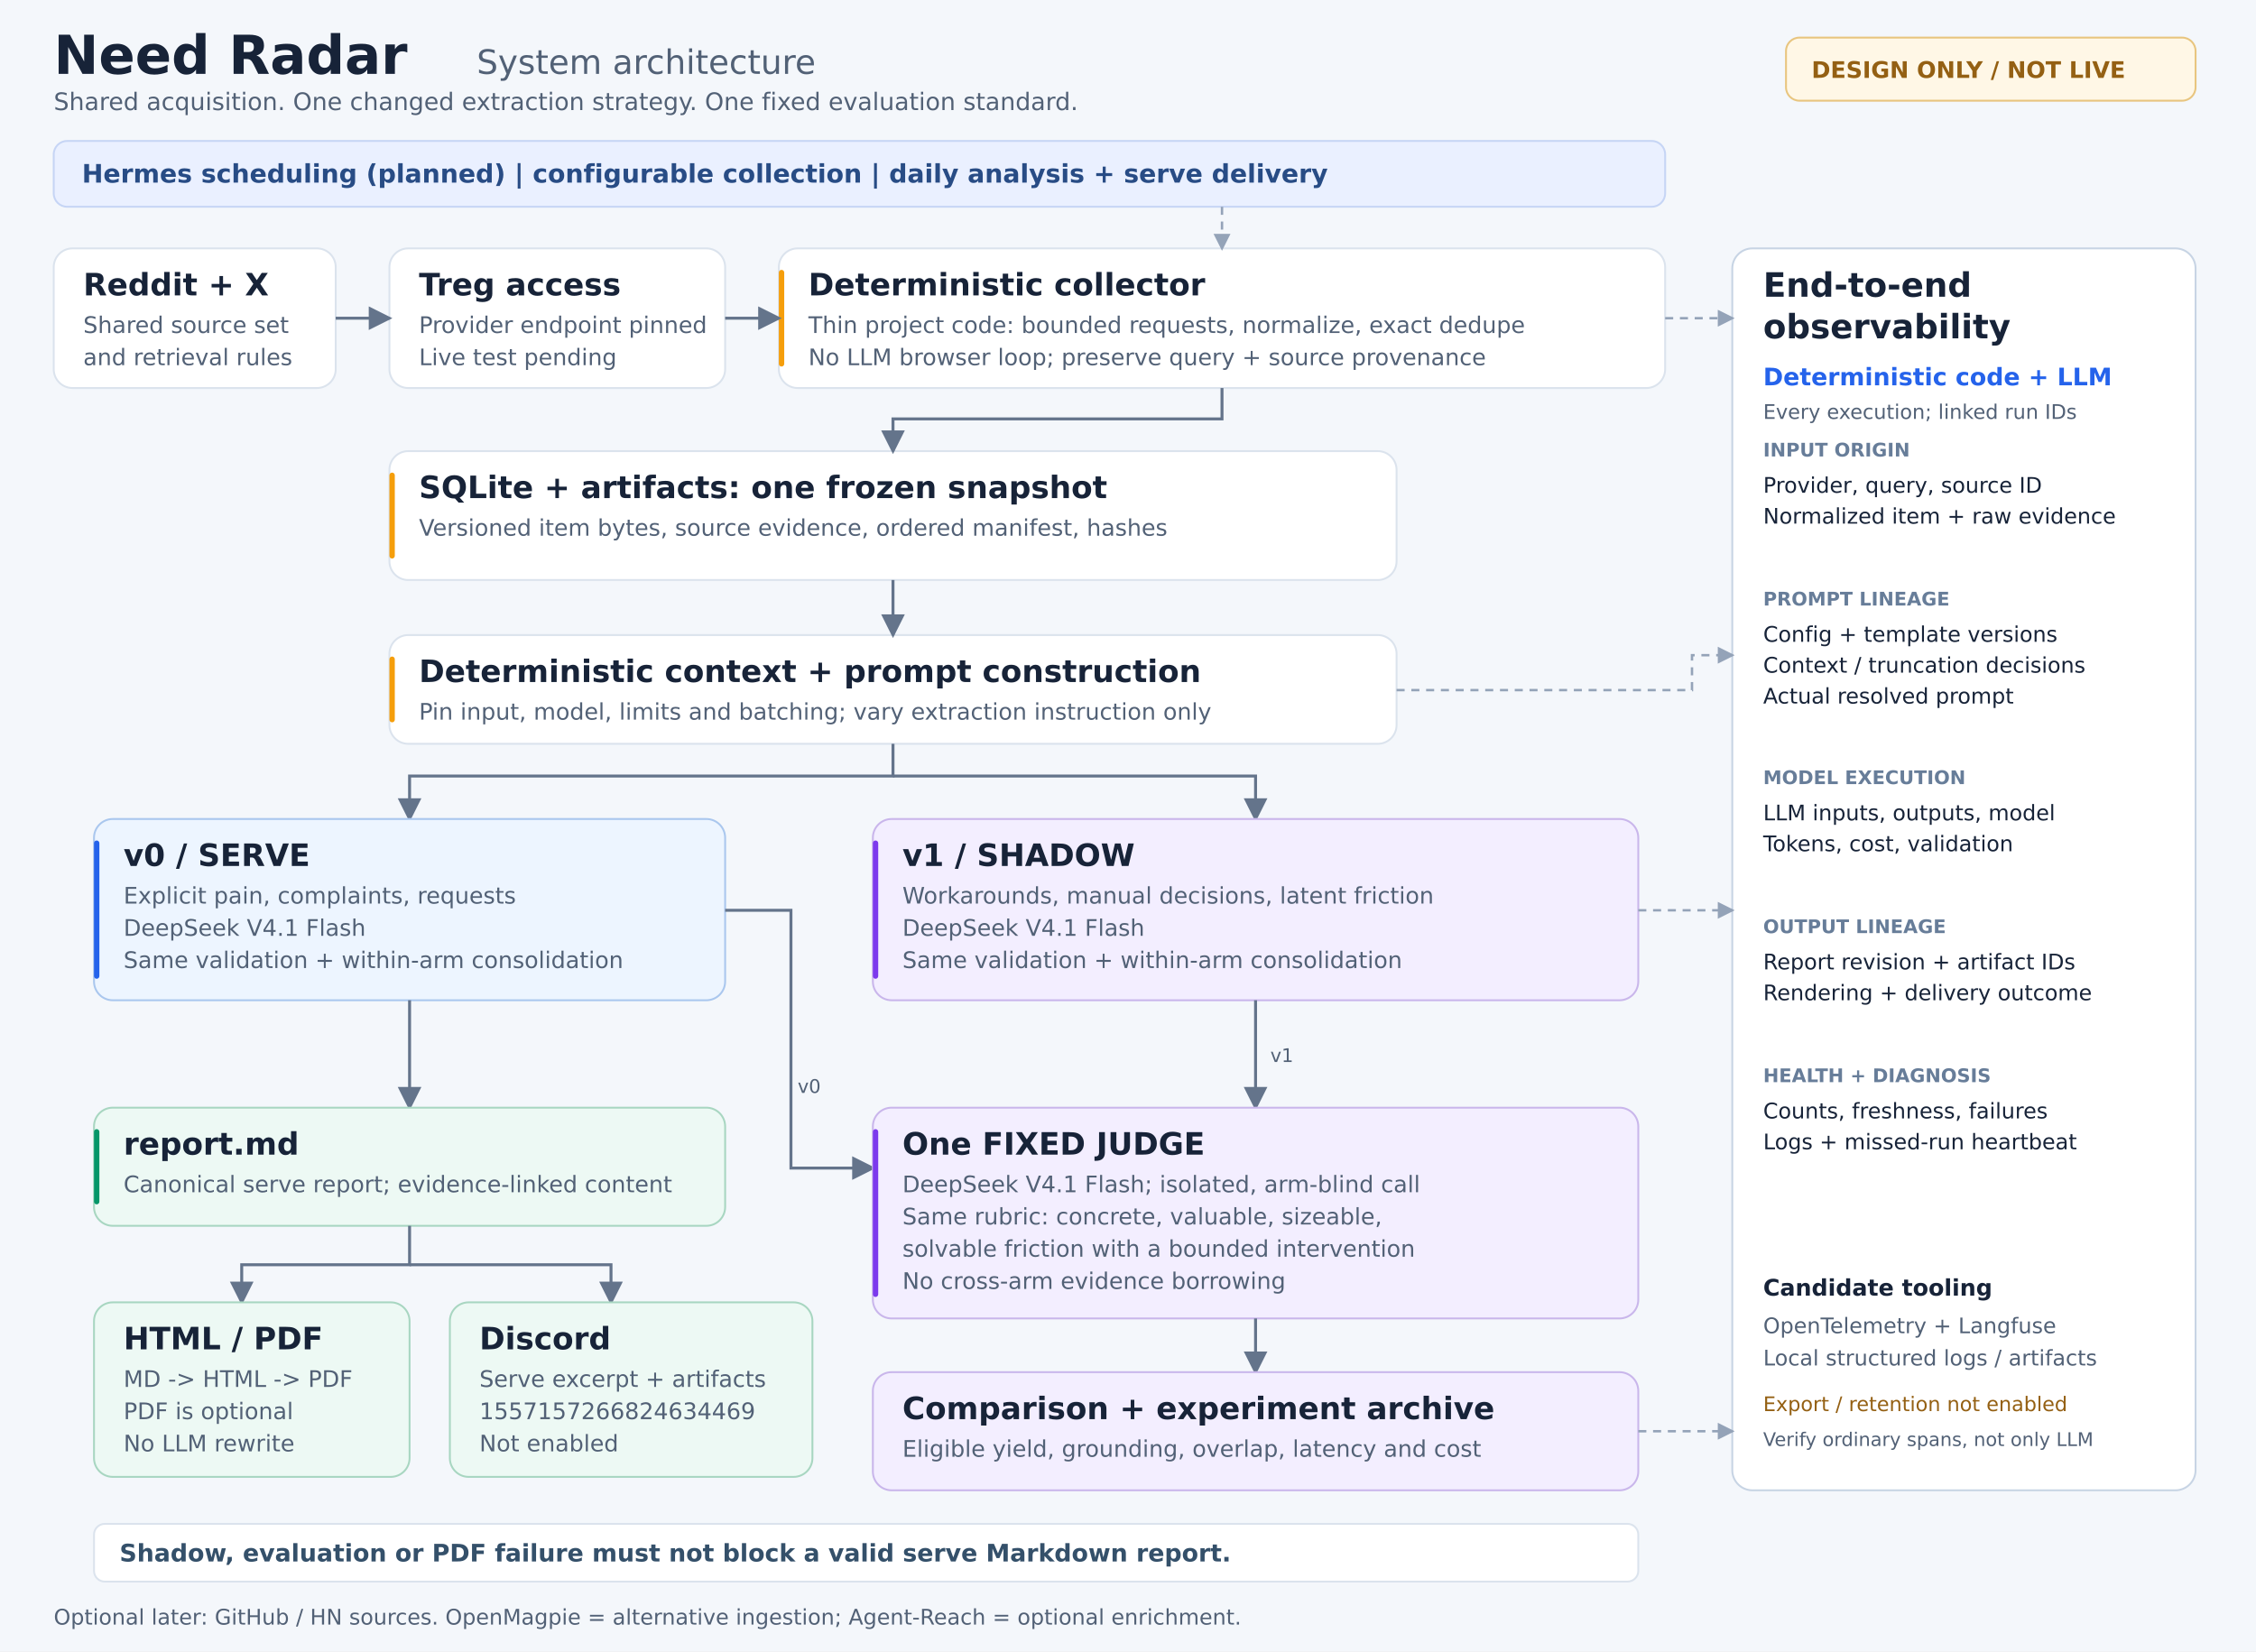
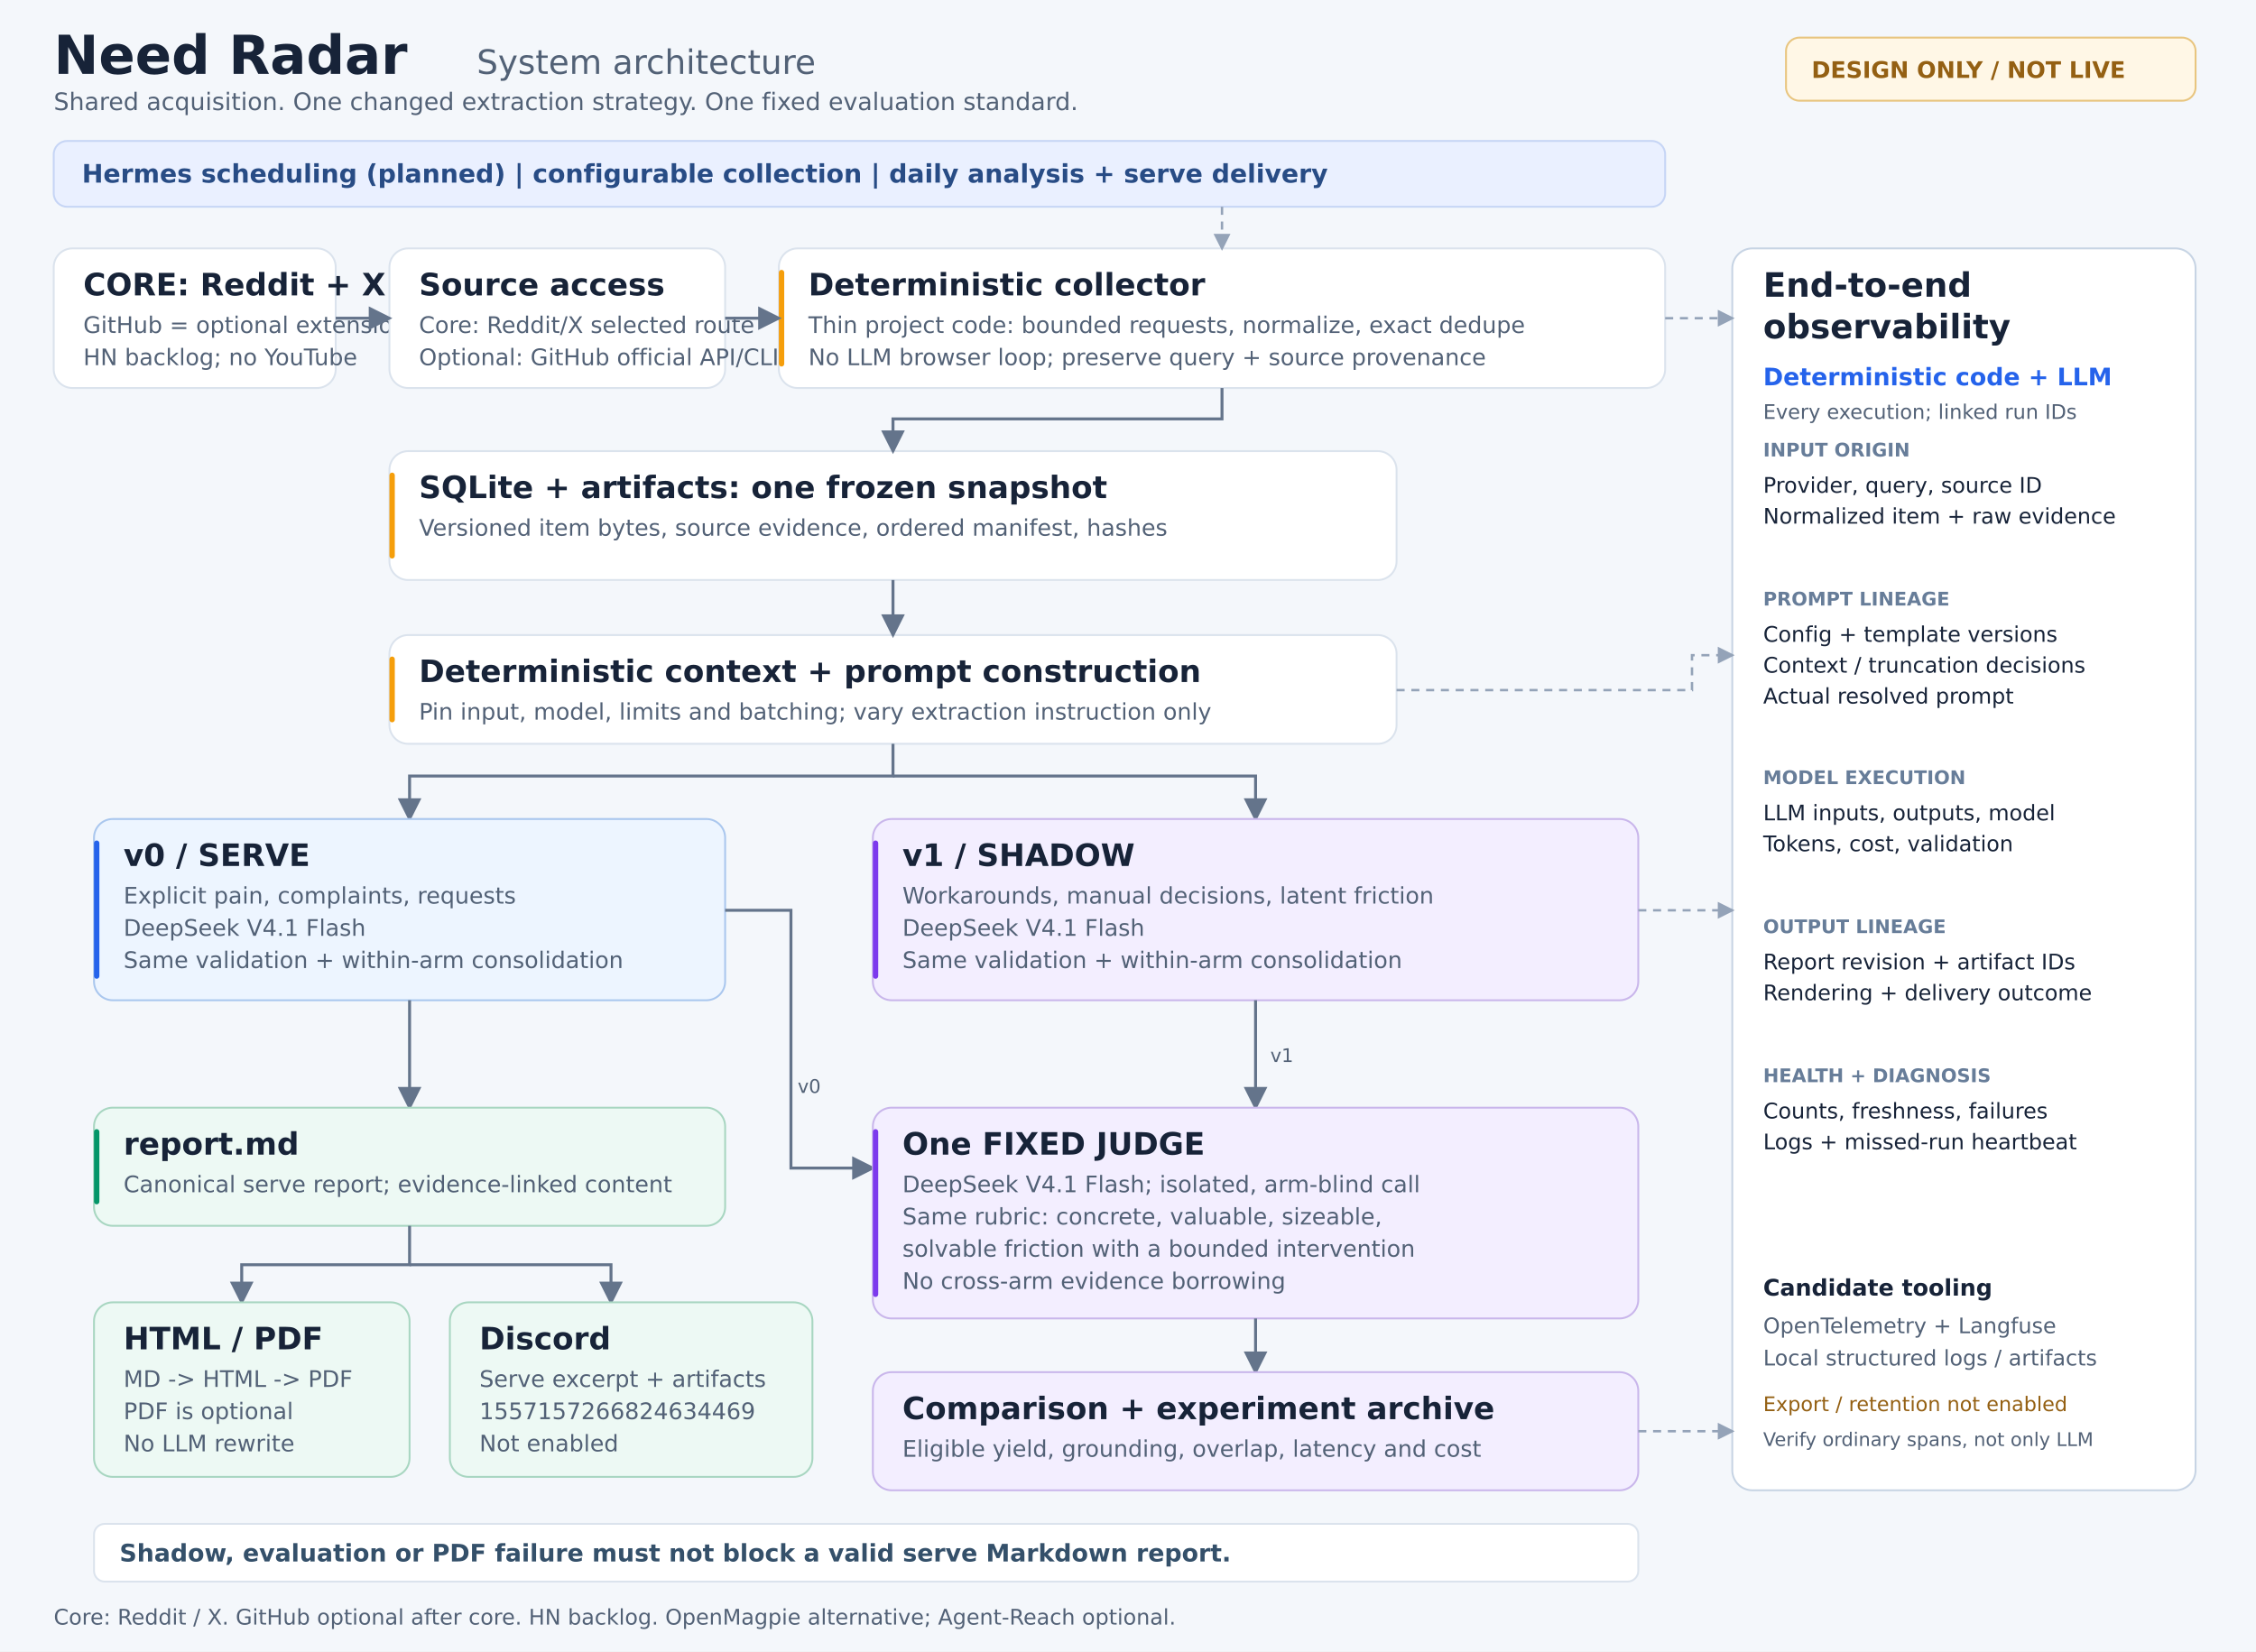
<svg xmlns="http://www.w3.org/2000/svg" width="1680" height="1230" viewBox="0 0 1680 1230" role="img" aria-labelledby="title desc">
  <defs>
    <marker id="arrow" markerWidth="8" markerHeight="8" refX="7" refY="4" orient="auto">
      <path d="M0,0 L8,4 L0,8" fill="#64748b" />
    </marker>
    <marker id="dotarrow" markerWidth="7" markerHeight="7" refX="6" refY="3.5" orient="auto">
      <path d="M0,0 L7,3.5 L0,7" fill="#94a3b8" />
    </marker>
  </defs>
  <style>text{font-family:DejaVu Sans,Arial,sans-serif;fill:#172338}.muted{fill:#526176}.small{font-size:15px}.body{font-size:18px}.label{font-size:23px;font-weight:700}.mono{font-family:DejaVu Sans Mono,monospace}.flow{fill:none;stroke:#64748b;stroke-width:2.2;marker-end:url(#arrow)}.telemetry{fill:none;stroke:#94a3b8;stroke-width:1.8;stroke-dasharray:6 5;marker-end:url(#dotarrow)}</style>
  <rect width="1680" height="1230" fill="#f4f7fb" />
  <text x="40" y="55" font-size="40" font-weight="700">Need Radar</text>
  <text x="355" y="55" font-size="25" class="muted">System architecture</text>
  <text x="40" y="82" font-size="18" class="muted">Shared acquisition. One changed extraction strategy. One fixed evaluation standard.</text>
  <rect x="1330" y="28" width="305" height="47" rx="10" fill="#fff7e6" stroke="#e8c57f" stroke-width="1.4" />
  <text x="1349" y="58" font-size="17" style="fill:#946013" font-weight="700">DESIGN ONLY  /  NOT LIVE</text>
  <rect x="40" y="105" width="1200" height="49" rx="10" fill="#eaf0ff" stroke="#c6d5f5" stroke-width="1.4" />
  <text x="61" y="136" font-size="19" style="fill:#284c85" font-weight="600">Hermes scheduling (planned)  |  configurable collection  |  daily analysis + serve delivery</text>
  <rect x="40" y="185" width="210" height="104" rx="14" fill="#fff" stroke="#dbe3ed" stroke-width="1.4" />
-   <text x="62" y="220" font-size="23" font-weight="700">Reddit + X</text>
-   <text x="62" y="248" font-size="17" class="muted">Shared source set</text>
-   <text x="62" y="272" font-size="17" class="muted">and retrieval rules</text>
+   <text x="62" y="220" font-size="23" font-weight="700">CORE: Reddit + X</text>
+   <text x="62" y="248" font-size="17" class="muted">GitHub = optional extension</text>
+   <text x="62" y="272" font-size="17" class="muted">HN backlog; no YouTube</text>
  <rect x="290" y="185" width="250" height="104" rx="14" fill="#fff" stroke="#dbe3ed" stroke-width="1.4" />
-   <text x="312" y="220" font-size="23" font-weight="700">Treg access</text>
-   <text x="312" y="248" font-size="17" class="muted">Provider endpoint pinned</text>
-   <text x="312" y="272" font-size="17" class="muted">Live test pending</text>
+   <text x="312" y="220" font-size="23" font-weight="700">Source access</text>
+   <text x="312" y="248" font-size="17" class="muted">Core: Reddit/X selected route</text>
+   <text x="312" y="272" font-size="17" class="muted">Optional: GitHub official API/CLI</text>
  <rect x="580" y="185" width="660" height="104" rx="14" fill="#fff" stroke="#dbe3ed" stroke-width="1.4" />
  <rect x="580" y="201" width="4" height="72" rx="2" fill="#f59e0b" />
  <text x="602" y="220" font-size="23" font-weight="700">Deterministic collector</text>
  <text x="602" y="248" font-size="17" class="muted">Thin project code: bounded requests, normalize, exact dedupe</text>
  <text x="602" y="272" font-size="17" class="muted">No LLM browser loop; preserve query + source provenance</text>
  <path d="M250 237 H290" class="flow" />
  <path d="M540 237 H580" class="flow" />
  <path d="M910 154 V185" class="telemetry" />
  <rect x="290" y="336" width="750" height="96" rx="14" fill="#fff" stroke="#dbe3ed" stroke-width="1.4" />
  <rect x="290" y="352" width="4" height="64" rx="2" fill="#f59e0b" />
  <text x="312" y="371" font-size="23" font-weight="700">SQLite + artifacts: one frozen snapshot</text>
  <text x="312" y="399" font-size="17" class="muted">Versioned item bytes, source evidence, ordered manifest, hashes</text>
  <path d="M910 289 V312 H665 V336" class="flow" />
  <rect x="290" y="473" width="750" height="81" rx="14" fill="#fff" stroke="#dbe3ed" stroke-width="1.4" />
  <rect x="290" y="489" width="4" height="49" rx="2" fill="#f59e0b" />
  <text x="312" y="508" font-size="23" font-weight="700">Deterministic context + prompt construction</text>
  <text x="312" y="536" font-size="17" class="muted">Pin input, model, limits and batching; vary extraction instruction only</text>
  <path d="M665 432 V473" class="flow" />
  <path d="M665 554 V578 H305 V610" class="flow" />
  <path d="M665 578 H935 V610" class="flow" />
  <rect x="70" y="610" width="470" height="135" rx="14" fill="#edf5ff" stroke="#aac7ee" stroke-width="1.4" />
  <rect x="70" y="626" width="4" height="103" rx="2" fill="#2563eb" />
  <text x="92" y="645" font-size="23" font-weight="700">v0 / SERVE</text>
  <text x="92" y="673" font-size="17" class="muted">Explicit pain, complaints, requests</text>
  <text x="92" y="697" font-size="17" class="muted">DeepSeek V4.1 Flash</text>
  <text x="92" y="721" font-size="17" class="muted">Same validation + within-arm consolidation</text>
  <rect x="650" y="610" width="570" height="135" rx="14" fill="#f3eeff" stroke="#c9b6eb" stroke-width="1.4" />
  <rect x="650" y="626" width="4" height="103" rx="2" fill="#7c3aed" />
  <text x="672" y="645" font-size="23" font-weight="700">v1 / SHADOW</text>
  <text x="672" y="673" font-size="17" class="muted">Workarounds, manual decisions, latent friction</text>
  <text x="672" y="697" font-size="17" class="muted">DeepSeek V4.1 Flash</text>
  <text x="672" y="721" font-size="17" class="muted">Same validation + within-arm consolidation</text>
  <path d="M305 745 V825" class="flow" />
  <rect x="70" y="825" width="470" height="88" rx="14" fill="#edf9f4" stroke="#a8d6c1" stroke-width="1.4" />
  <rect x="70" y="841" width="4" height="56" rx="2" fill="#059669" />
  <text x="92" y="860" font-size="23" font-weight="700">report.md</text>
  <text x="92" y="888" font-size="17" class="muted">Canonical serve report; evidence-linked content</text>
  <path d="M540 678 H589 V870 H650" class="flow" />
  <text x="594" y="814" font-size="14" class="muted">v0</text>
  <path d="M935 745 V825" class="flow" />
  <text x="946" y="791" font-size="14" class="muted">v1</text>
  <rect x="650" y="825" width="570" height="157" rx="14" fill="#f3eeff" stroke="#c9b6eb" stroke-width="1.4" />
  <rect x="650" y="841" width="4" height="125" rx="2" fill="#7c3aed" />
  <text x="672" y="860" font-size="23" font-weight="700">One FIXED JUDGE</text>
  <text x="672" y="888" font-size="17" class="muted">DeepSeek V4.1 Flash; isolated, arm-blind call</text>
  <text x="672" y="912" font-size="17" class="muted">Same rubric: concrete, valuable, sizeable,</text>
  <text x="672" y="936" font-size="17" class="muted">solvable friction with a bounded intervention</text>
  <text x="672" y="960" font-size="17" class="muted">No cross-arm evidence borrowing</text>
  <path d="M935 982 V1022" class="flow" />
  <rect x="650" y="1022" width="570" height="88" rx="14" fill="#f3eeff" stroke="#c9b6eb" stroke-width="1.4" />
  <text x="672" y="1057" font-size="23" font-weight="700">Comparison + experiment archive</text>
  <text x="672" y="1085" font-size="17" class="muted">Eligible yield, grounding, overlap, latency and cost</text>
  <path d="M305 913 V942 H180 V970" class="flow" />
  <path d="M305 942 H455 V970" class="flow" />
  <rect x="70" y="970" width="235" height="130" rx="14" fill="#edf9f4" stroke="#a8d6c1" stroke-width="1.4" />
  <text x="92" y="1005" font-size="23" font-weight="700">HTML / PDF</text>
  <text x="92" y="1033" font-size="17" class="muted">MD -&gt; HTML -&gt; PDF</text>
  <text x="92" y="1057" font-size="17" class="muted">PDF is optional</text>
  <text x="92" y="1081" font-size="17" class="muted">No LLM rewrite</text>
  <rect x="335" y="970" width="270" height="130" rx="14" fill="#edf9f4" stroke="#a8d6c1" stroke-width="1.4" />
  <text x="357" y="1005" font-size="23" font-weight="700">Discord</text>
  <text x="357" y="1033" font-size="17" class="muted">Serve excerpt + artifacts</text>
  <text x="357" y="1057" font-size="17" class="muted">1557157266824634469</text>
  <text x="357" y="1081" font-size="17" class="muted">Not enabled</text>
  <rect x="70" y="1135" width="1150" height="43" rx="8" fill="#fff" stroke="#dbe3ed" stroke-width="1.4" />
  <text x="89" y="1163" font-size="18" style="fill:#34506a" font-weight="600">Shadow, evaluation or PDF failure must not block a valid serve Markdown report.</text>
  <rect x="1290" y="185" width="345" height="925" rx="15" fill="#fff" stroke="#c7d4e4" stroke-width="1.4" />
  <text x="1313" y="221" font-size="25" font-weight="700">End-to-end</text>
  <text x="1313" y="252" font-size="25" font-weight="700">observability</text>
  <text x="1313" y="287" font-size="18" style="fill:#2563eb" font-weight="600">Deterministic code + LLM</text>
  <text x="1313" y="312" font-size="15" class="muted">Every execution; linked run IDs</text>
  <text x="1313" y="340" font-size="14" style="fill:#677d99" font-weight="700">INPUT ORIGIN</text>
  <text x="1313" y="367" font-size="16">Provider, query, source ID</text>
  <text x="1313" y="390" font-size="16">Normalized item + raw evidence</text>
  <text x="1313" y="451" font-size="14" style="fill:#677d99" font-weight="700">PROMPT LINEAGE</text>
  <text x="1313" y="478" font-size="16">Config + template versions</text>
  <text x="1313" y="501" font-size="16">Context / truncation decisions</text>
  <text x="1313" y="524" font-size="16">Actual resolved prompt</text>
  <text x="1313" y="584" font-size="14" style="fill:#677d99" font-weight="700">MODEL EXECUTION</text>
  <text x="1313" y="611" font-size="16">LLM inputs, outputs, model</text>
  <text x="1313" y="634" font-size="16">Tokens, cost, validation</text>
  <text x="1313" y="695" font-size="14" style="fill:#677d99" font-weight="700">OUTPUT LINEAGE</text>
  <text x="1313" y="722" font-size="16">Report revision + artifact IDs</text>
  <text x="1313" y="745" font-size="16">Rendering + delivery outcome</text>
  <text x="1313" y="806" font-size="14" style="fill:#677d99" font-weight="700">HEALTH + DIAGNOSIS</text>
  <text x="1313" y="833" font-size="16">Counts, freshness, failures</text>
  <text x="1313" y="856" font-size="16">Logs + missed-run heartbeat</text>
  <text x="1313" y="965" font-size="17" font-weight="700">Candidate tooling</text>
  <text x="1313" y="993" font-size="16" class="muted">OpenTelemetry + Langfuse</text>
  <text x="1313" y="1017" font-size="16" class="muted">Local structured logs / artifacts</text>
  <text x="1313" y="1051" font-size="15" style="fill:#946013">Export / retention not enabled</text>
  <text x="1313" y="1077" font-size="14" class="muted">Verify ordinary spans, not only LLM</text>
  <path d="M1240 237 H1290" class="telemetry" />
  <path d="M1040 514 H1260 V488 H1290" class="telemetry" />
  <path d="M1220 678 H1290" class="telemetry" />
  <path d="M1220 1066 H1290" class="telemetry" />
-   <text x="40" y="1210" font-size="16" class="muted">Optional later: GitHub / HN sources. OpenMagpie = alternative ingestion; Agent-Reach = optional enrichment.</text>
+   <text x="40" y="1210" font-size="16" class="muted">Core: Reddit / X. GitHub optional after core. HN backlog. OpenMagpie alternative; Agent-Reach optional.</text>
</svg>
